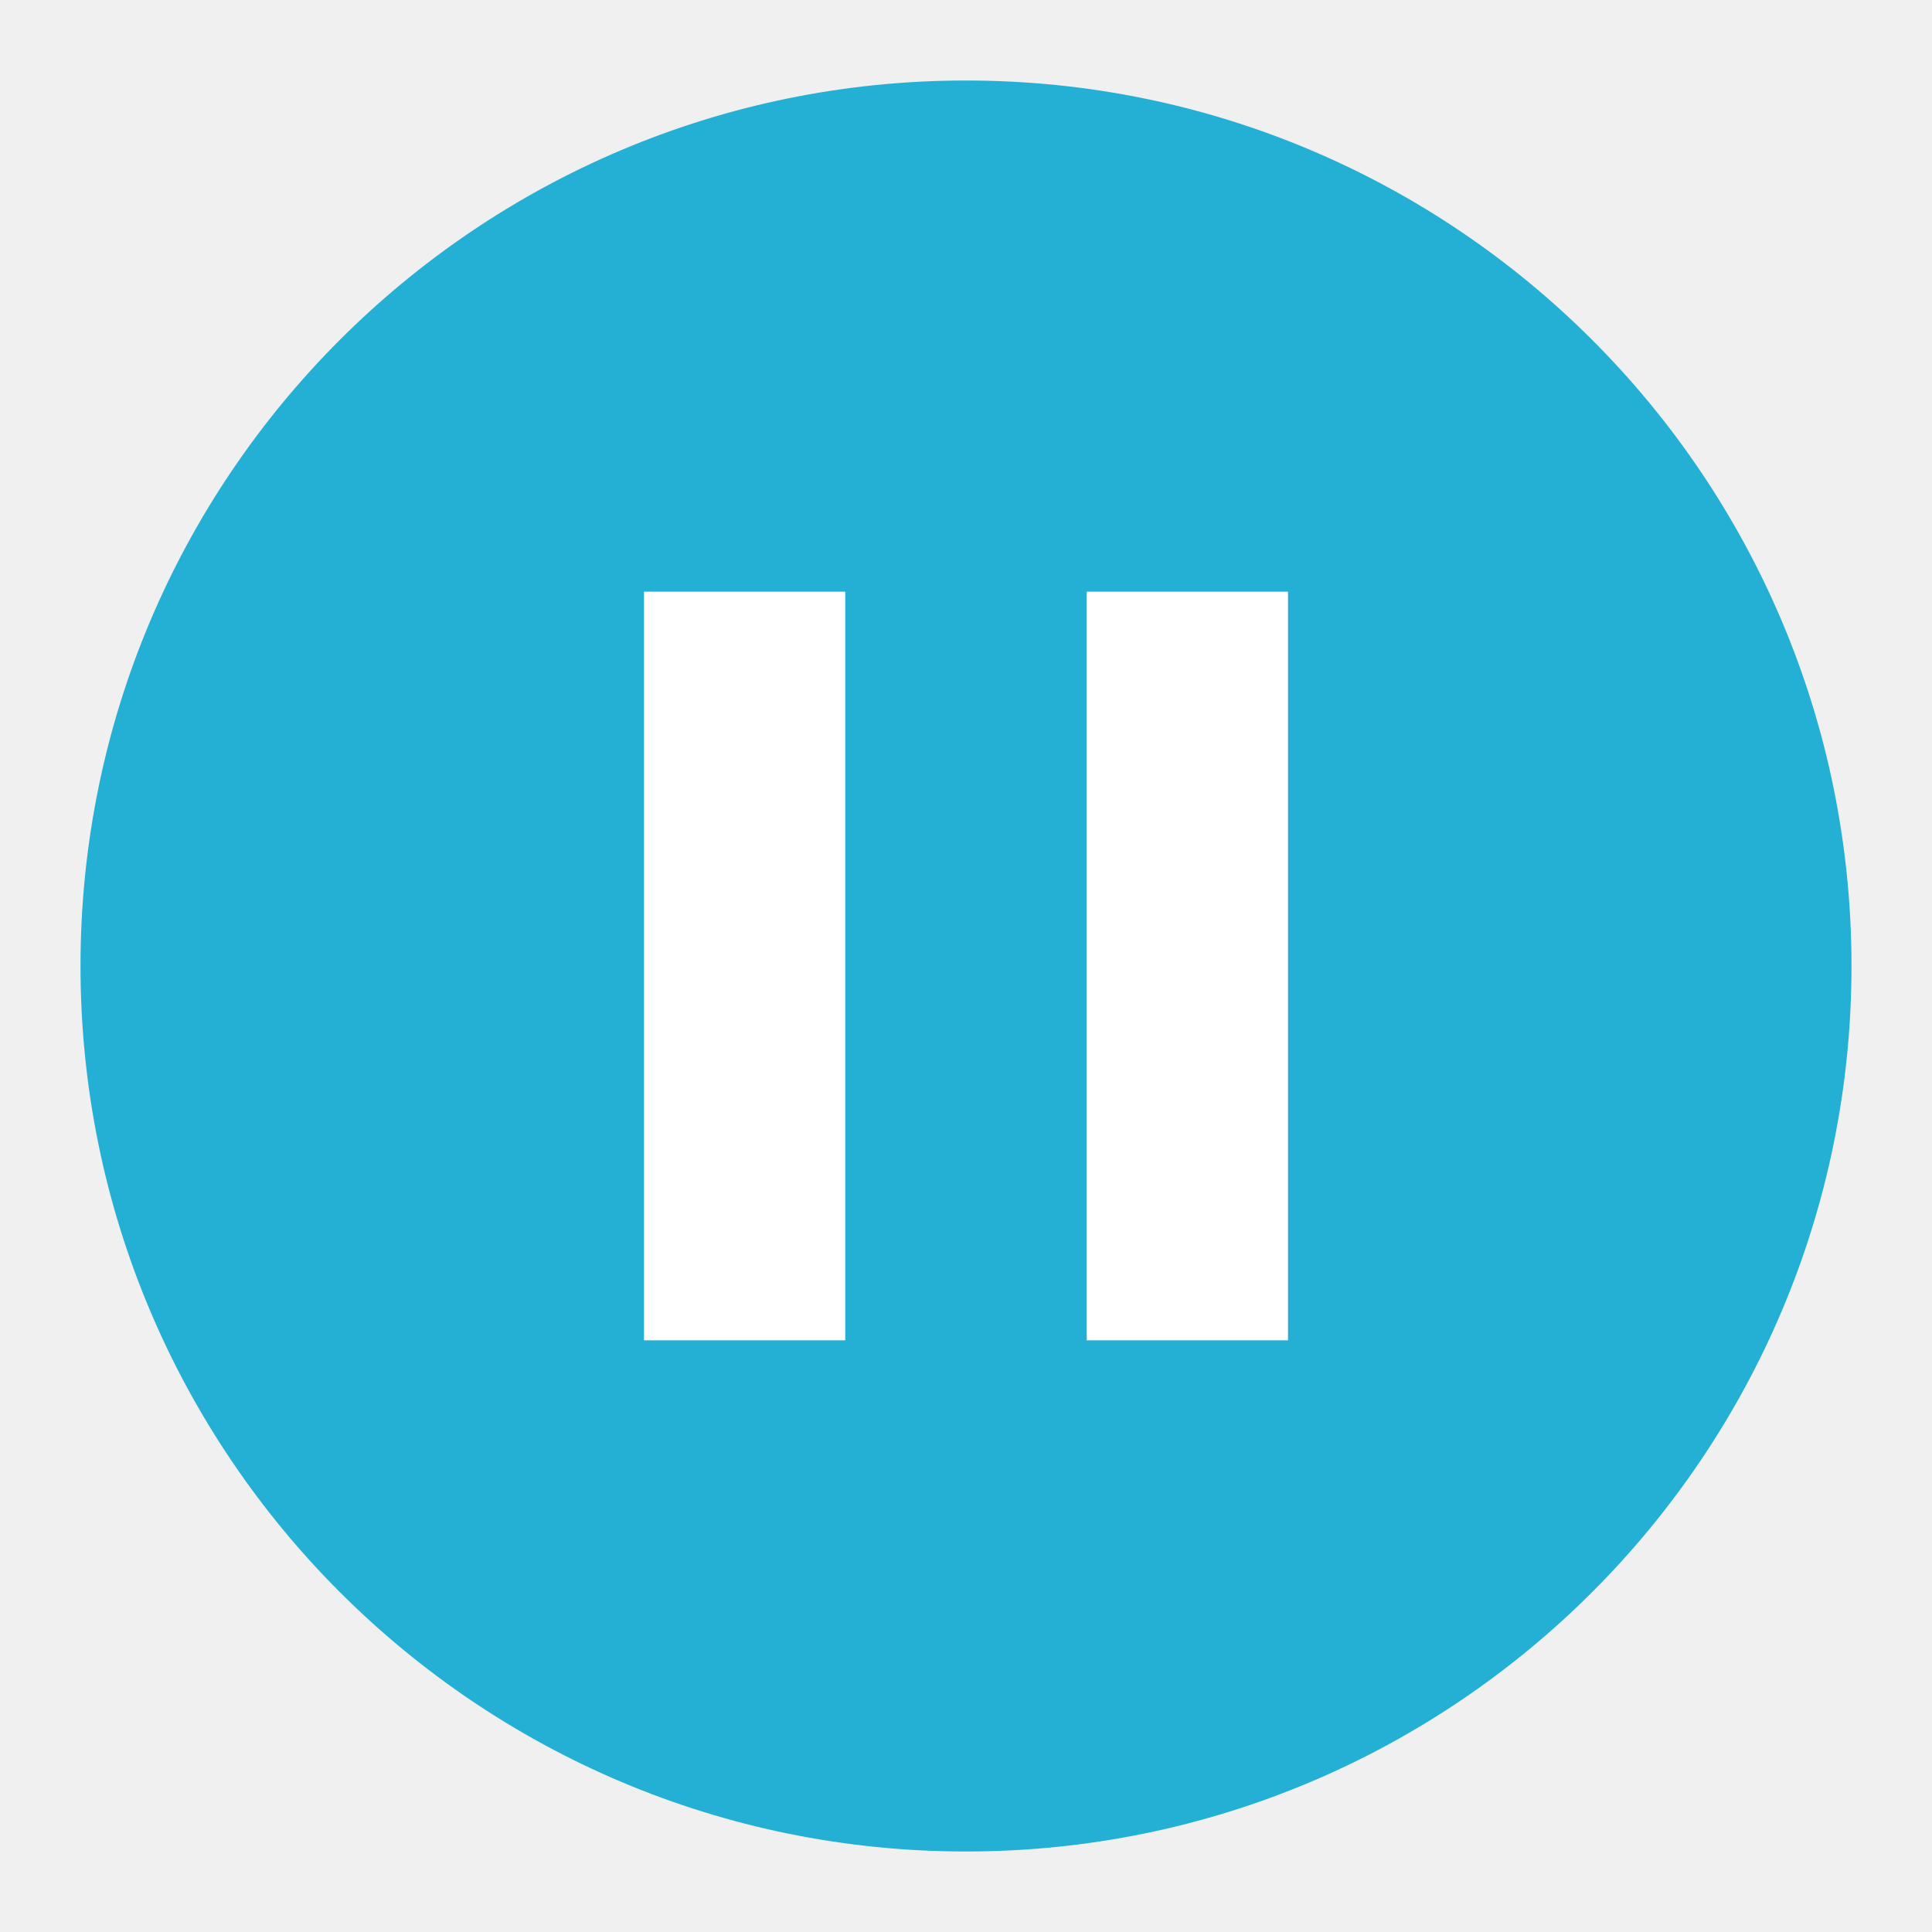
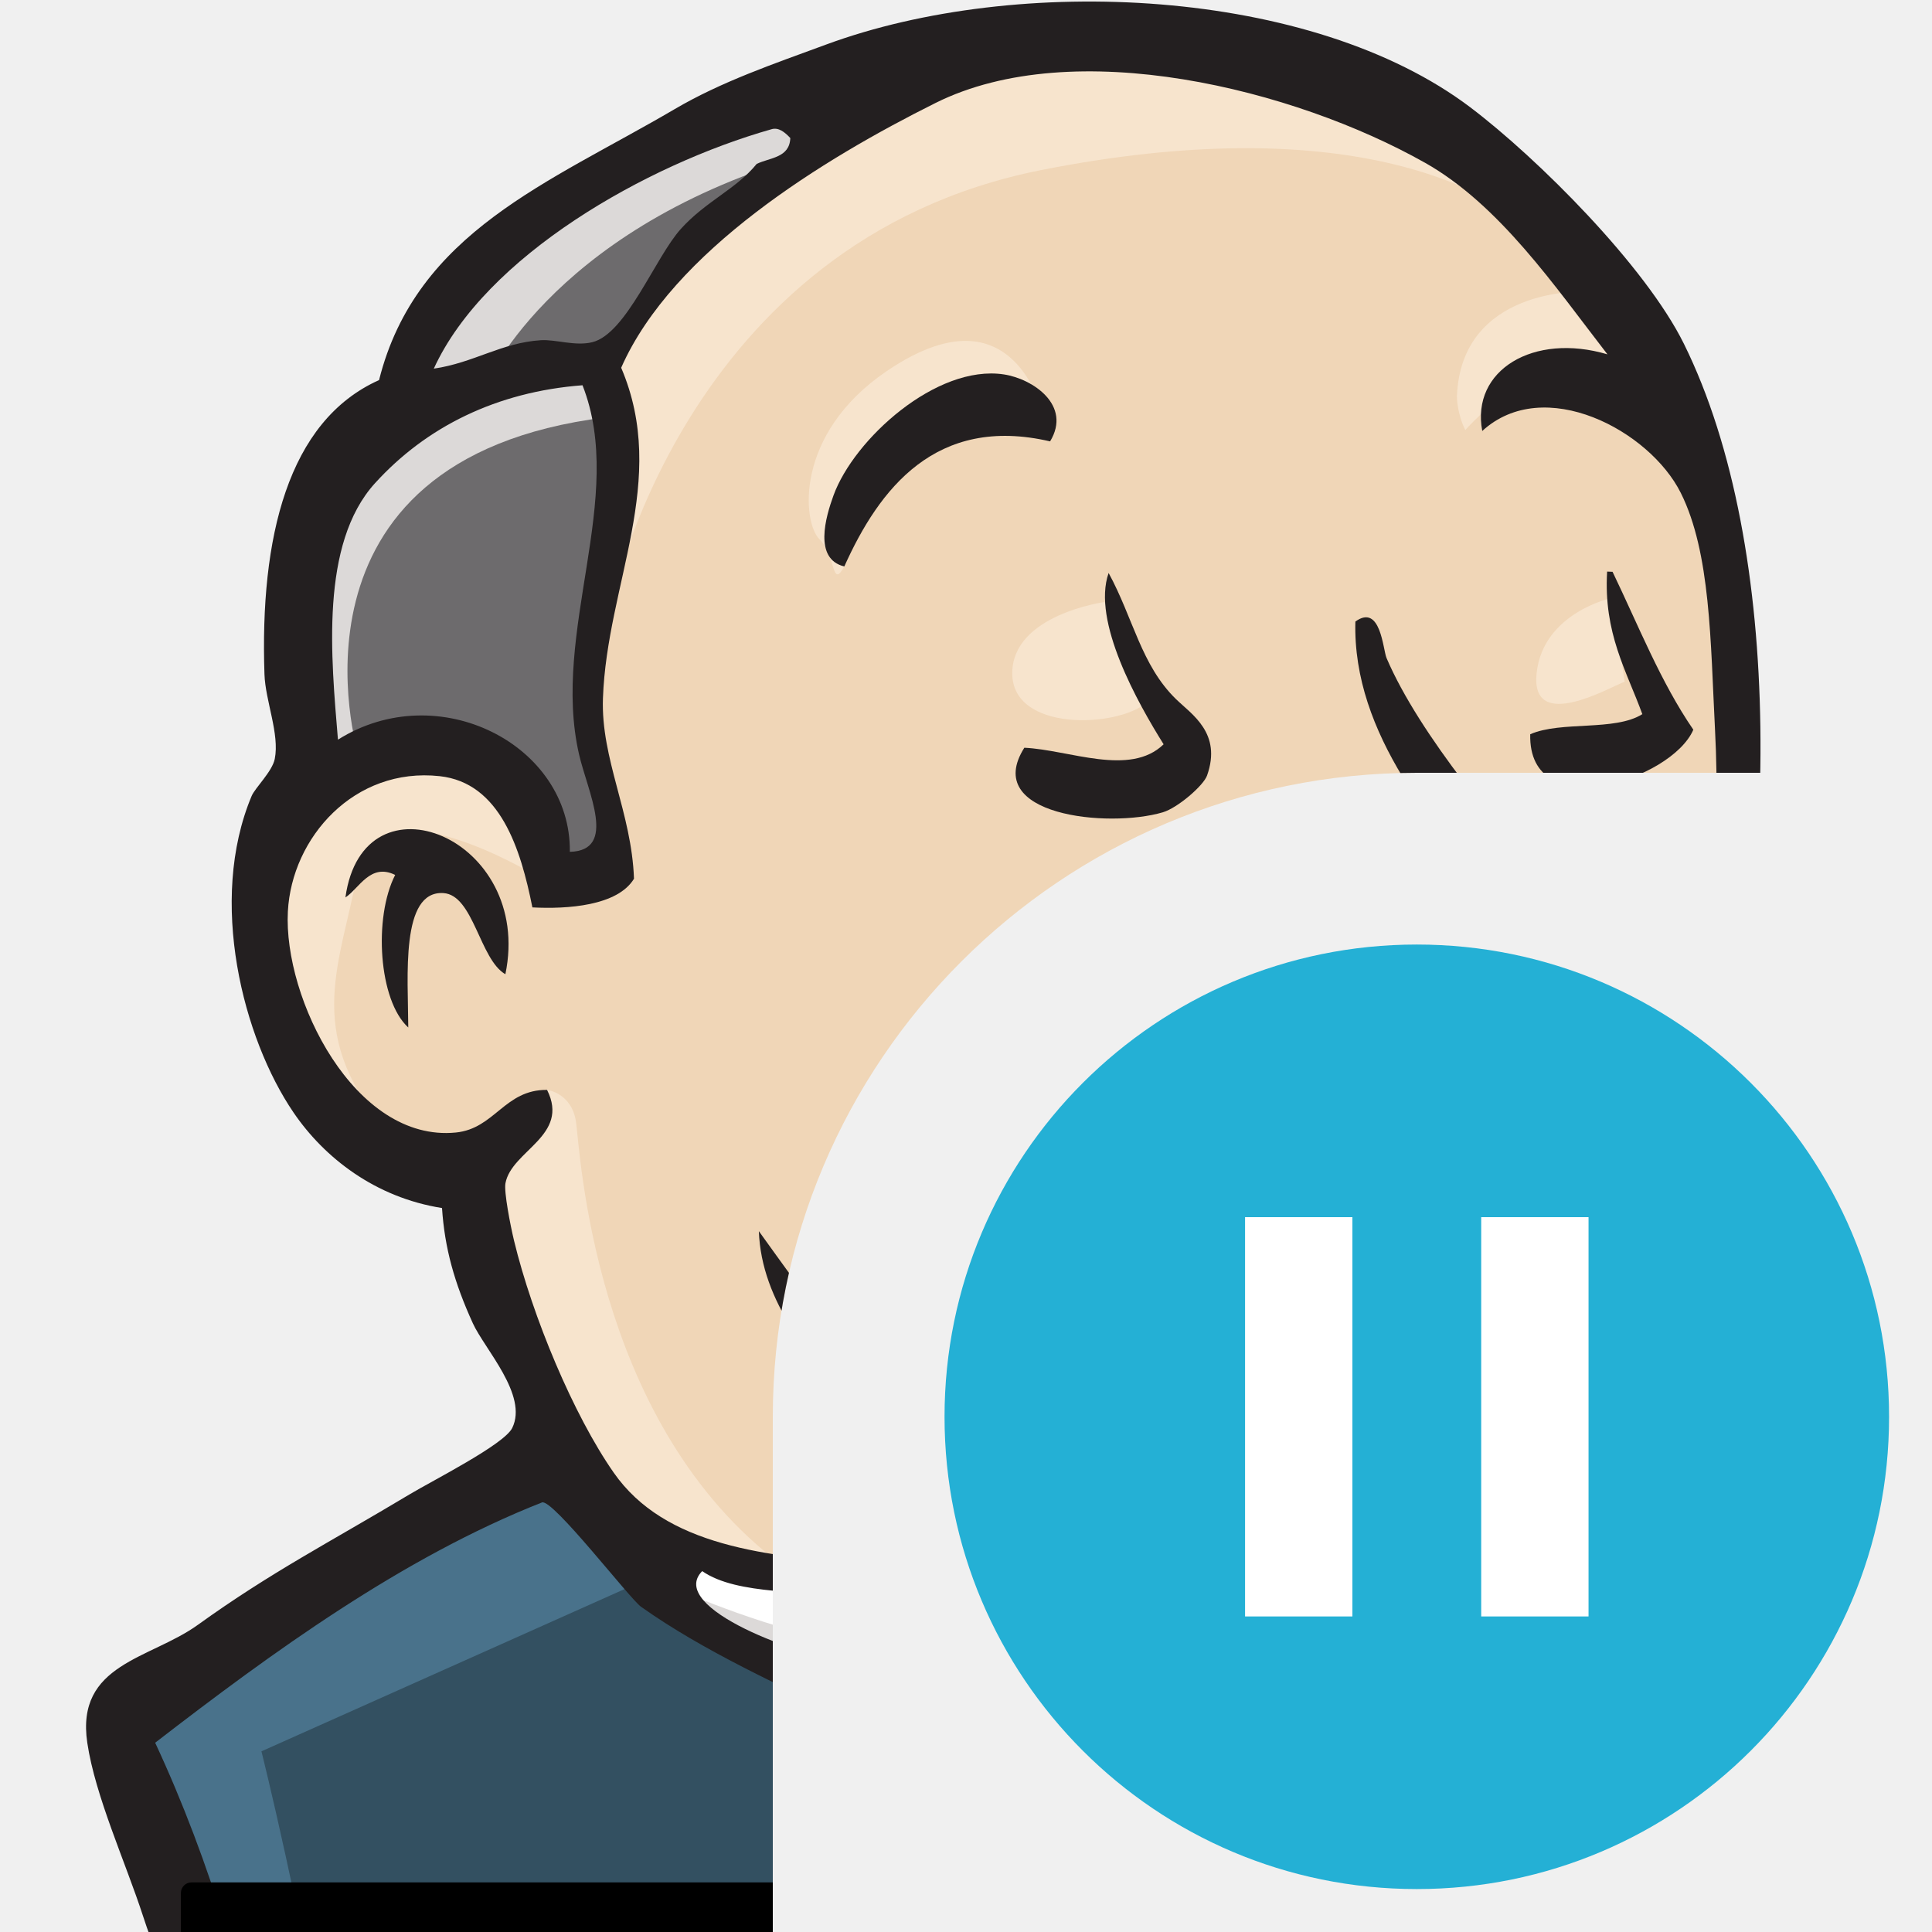
- <svg xmlns="http://www.w3.org/2000/svg" viewBox="0 0 24 24">
-   <g transform="translate(12 12)">
+ <svg xmlns="http://www.w3.org/2000/svg" version="1.1" width="180" height="180" xml:space="preserve">
+   <defs>
+     <clipPath id="cut-status">
+       <path d="M 0 0 V 180 H 72 V 132 A 60 60, 0, 0, 1, 132 72 H 180 V 0 Z" />
+     </clipPath>
+   </defs>
+   <g clip-path="url(#cut-status)">
+     <g transform="matrix(1.25,0,0,-1.25,0,180)" style="display:inline">
+       <path style="fill:#f0d6b7;fill-opacity:1;fill-rule:evenodd;stroke:none" d="m 107.965,30.661 -12.506,-1.876 -16.883,-1.876 -10.943,-0.312 -10.629,0.312 -8.129,2.501 -7.191,7.816 -5.628,15.945 -1.25,3.439 -7.503,2.501 -4.377,7.191 -3.126,10.317 3.44,9.067 8.128,2.814 6.565,-3.127 3.127,-6.878 3.752,0.626 1.25,1.563 -1.25,7.191 -0.313,9.067 1.876,12.505 -0.073,7.143 5.701,9.114 10.005,7.191 17.508,7.503 19.383,-2.814 16.883,-12.193 7.817,-12.505 5.002,-9.067 1.25,-22.51 -3.752,-19.384 -6.878,-17.195 -6.565,-9.067" />
+       <path style="fill:#335061;fill-opacity:1;fill-rule:evenodd;stroke:none" d="m 97.334,-23.425 -44.709,-1.876 0,-7.503 3.752,-26.262 -1.876,-2.189 -31.264,10.63 -2.189,3.752 -3.126,35.328 -7.19,21.26 -1.564,5.002 25.011,17.195 7.817,3.127 6.878,-8.441 5.94,-5.315 6.879,-2.188 3.126,-0.938 3.752,-16.257 2.814,-3.439 7.191,2.501 -5.003,-9.693 27.2,-12.818 -3.438,-1.876" />
+       <path style="fill:#6d6b6d;fill-opacity:1;fill-rule:evenodd;stroke:none" d="m 23.238,85.687 8.128,2.814 6.565,-3.127 3.127,-6.878 3.752,0.626 0.938,3.752 -1.876,7.19 1.876,17.196 -1.564,9.379 5.628,6.566 12.193,9.692 -3.439,4.69 -17.195,-8.441 -7.191,-5.628 -4.064,-8.754 -6.253,-8.441 -1.876,-10.005 1.251,-10.63" />
+       <path style="fill:#dcd9d8;fill-opacity:1;fill-rule:evenodd;stroke:none" d="m 36.055,115.075 c 0,0 4.69,11.567 23.448,17.195 18.759,5.628 0.938,4.065 0.938,4.065 l -20.321,-7.817 -7.817,-7.816 -3.438,-6.253 7.19,0.626" />
+       <path style="fill:#dcd9d8;fill-opacity:1;fill-rule:evenodd;stroke:none" d="m 26.676,87.875 c 0,0 -6.565,21.886 18.446,25.012 l -0.938,3.752 -17.195,-4.065 -5.003,-16.257 1.251,-10.63 3.438,2.188" />
+       <path style="fill:#f7e4cd;fill-opacity:1;fill-rule:evenodd;stroke:none" d="m 36.681,58.799 4.094,3.966 c 0,0 1.848,-0.215 2.16,-2.403 0.312,-2.189 1.25,-21.886 14.694,-32.516 1.226,-0.97 -10.004,1.564 -10.004,1.564 L 37.619,45.042" />
+       <path style="fill:#f7e4cd;fill-opacity:1;fill-rule:evenodd;stroke:none" d="m 94.209,64.739 c 0,0 0.729,9.477 3.281,8.748 2.552,-0.729 2.552,-3.281 2.552,-3.281 0,0 -6.198,-4.01 -5.833,-5.467" />
+       <path style="fill:#f7e4cd;fill-opacity:1;fill-rule:nonzero;stroke:none" d="m 120.157,99.442 c 0,0 -5.153,-1.088 -5.628,-5.628 -0.475,-4.541 5.628,-0.938 6.566,-0.626" />
+       <path style="fill:#f7e4cd;fill-opacity:1;fill-rule:nonzero;stroke:none" d="m 82.327,99.129 c 0,0 -6.879,-0.938 -6.879,-5.314 0,-4.377 7.817,-4.065 10.005,-2.189" />
+       <path style="fill:#f7e4cd;fill-opacity:1;fill-rule:evenodd;stroke:none" d="m 39.807,78.808 c 0,0 -11.881,7.191 -13.131,0.312 -1.25,-6.878 -4.065,-11.881 1.876,-19.071 l -4.064,1.25 -3.752,9.692 -1.25,9.379 7.19,7.504 8.129,-0.626 4.69,-3.752 0.313,-4.69" />
+       <path style="fill:#f7e4cd;fill-opacity:1;fill-rule:evenodd;stroke:none" d="m 45.435,98.504 c 0,0 5.315,27.512 32.203,32.827 22.136,4.375 33.765,-0.938 38.142,-5.94 0,0 -19.696,23.447 -38.455,16.257 -18.759,-7.191 -32.514,-20.322 -32.202,-28.762 0.532,-14.377 0.313,-14.382 0.313,-14.382" />
+       <path style="fill:#f7e4cd;fill-opacity:1;fill-rule:evenodd;stroke:none" d="m 117.969,122.266 c 0,0 -9.066,0.312 -9.379,-7.817 0,0 -9.4e-4,-1.25 0.625,-2.501 0,0 7.192,8.129 11.568,3.752" />
+       <path style="fill:#f7e4cd;fill-opacity:1;fill-rule:evenodd;stroke:none" d="m 78.268,111.102 c 0,0 -1.561,12.477 -12.199,5.223 -6.878,-4.69 -6.252,-11.255 -5.002,-12.505 1.25,-1.251 0.91,-3.77 1.862,-2.041 0.951,1.729 0.638,7.356 4.078,8.919 3.439,1.564 9.077,3.31 11.261,0.404" />
+       <path style="fill:#49728b;fill-opacity:1;fill-rule:evenodd;stroke:none" d="M 48.874,26.597 19.486,13.466 c 0,0 12.193,-48.46 5.94,-63.467 l -4.377,1.563 -0.313,18.446 L 12.608,5.024 9.169,14.716 39.807,35.35 48.874,26.597" />
+       <path style="fill:#49728b;fill-opacity:1;fill-rule:evenodd;stroke:none" d="m 51.896,-0.206 4.169,-5.087 0,-18.759 -5.003,0 c 0,0 -0.625,13.131 -0.625,14.695 0,1.563 0.625,7.191 0.625,7.191" />
+       <path style="fill:#49728b;fill-opacity:1;fill-rule:evenodd;stroke:none" d="m 52,-26.866 -14.069,-0.625 4.065,-2.814 10.004,-1.563" />
+       <path style="fill:#335061;fill-opacity:1;fill-rule:evenodd;stroke:none" d="m 100.148,-23.739 11.567,0.313 2.814,-28.764 -11.881,-1.563 -2.501,30.014" />
+       <path style="fill:#335061;fill-opacity:1;fill-rule:evenodd;stroke:none" d="m 103.274,-23.739 17.508,0.938 c 0,0 7.19,18.133 7.19,19.071 0,0.938 6.253,26.262 6.253,26.262 l -14.069,14.694 -2.814,2.501 -7.503,-7.503 0,-29.076 -6.566,-26.887" />
+       <path style="fill:#49728b;fill-opacity:1;fill-rule:evenodd;stroke:none" d="m 111.09,-21.55 -10.942,-2.188 1.563,-8.755 c 4.064,-1.876 10.943,3.127 10.943,3.127" />
+       <path style="fill:#49728b;fill-opacity:1;fill-rule:evenodd;stroke:none" d="m 111.403,33.162 21.885,-16.257 0.626,7.503 -16.57,15.319 -5.94,-6.565" />
+       <path style="fill:#ffffff;fill-opacity:1;fill-rule:evenodd;stroke:none" d="m 62.85,-85.332 -6.473,26.266 -3.219,19.38 -0.532,14.385 29.296,1.56 18.226,0.003 -1.657,-32.83 2.814,-25.324 -0.312,-4.69 -23.76,-1.876 -14.382,3.126" />
+       <path style="fill:#dcd9d8;fill-opacity:1;fill-rule:evenodd;stroke:none" d="m 96.083,-23.426 c 0,0 -1.563,-32.515 3.127,-55.65 0,0 -9.379,-5.941 -23.136,-7.503 l 26.262,0.938 3.126,1.876 -3.752,51.273 -0.938,10.944" />
+       <path style="fill:#ffffff;fill-opacity:1;fill-rule:evenodd;stroke:none" d="m 115.062,-49.691 12.193,3.439 23.135,1.25 3.439,10.629 -6.253,18.446 -7.19,0.938 -10.005,-3.126 -9.599,-4.687 -5.096,0.935 -3.971,-1.56" />
+       <path style="fill:#dcd9d8;fill-opacity:1;fill-rule:evenodd;stroke:none" d="m 114.841,-43.435 c 0,0 8.128,3.751 9.379,3.438 l -3.438,17.196 4.064,1.563 c 0,0 2.814,-16.257 2.814,-18.133 0,0 17.507,-0.938 19.071,-0.938 0,0 3.752,7.191 2.814,14.694 l 3.439,-10.005 0.312,-5.628 -5.002,-7.503 -5.628,-1.25 -9.379,0.313 -3.126,4.064 -10.943,-1.563 -3.439,-1.251" />
+       <path style="fill:#ffffff;fill-opacity:1;fill-rule:nonzero;stroke:none" d="M 102.556,-21.241 95.678,-3.733 88.487,6.585 c 0,0 1.563,4.377 3.752,4.377 2.189,0 7.191,0 7.191,0 L 106.307,8.46 105.683,-3.107 102.556,-21.241" />
+       <path style="fill:#dcd9d8;fill-opacity:1;fill-rule:evenodd;stroke:none" d="m 103.9,-15.297 c 0,0 -8.755,16.882 -8.755,19.383 0,0 1.563,3.752 3.752,2.814 2.189,-0.938 6.879,-3.438 6.879,-3.438 l 0,5.94 -10.63,2.189 -7.19,-0.938 12.193,-28.763 2.501,-0.313" />
+       <path style="fill:#ffffff;fill-opacity:1;fill-rule:nonzero;stroke:none" d="m 65.664,25.968 -8.661,0.942 -8.129,2.501 0,-2.814 3.972,-4.38 12.506,-5.628" />
+       <path style="fill:#dcd9d8;fill-opacity:1;fill-rule:evenodd;stroke:none" d="m 51.689,25.031 c 0,0 9.693,-4.065 12.819,-3.127 l 0.311,-3.748 -8.752,1.872 -5.315,3.752 0.938,1.251" />
+       <path style="fill:#d33833;fill-opacity:1;fill-rule:evenodd;stroke:none" d="m 115.028,9.897 c -5.305,0.156 -10.098,0.786 -14.294,1.97 0.285,1.72 -0.249,3.408 0.18,4.647 1.17,0.842 3.13,0.829 4.898,1.027 -1.529,0.751 -3.677,1.049 -5.441,0.614 -0.041,1.194 -0.577,1.934 -0.901,2.868 2.983,1.065 10.024,8.044 13.985,5.733 1.887,-1.099 2.689,-7.378 2.835,-10.431 0.122,-2.532 -0.23,-5.087 -1.262,-6.429" />
+       <path style="fill:none;stroke:#d33833;stroke-width:2;stroke-linecap:butt;stroke-linejoin:miter;stroke-miterlimit:4;stroke-opacity:1;stroke-dasharray:none" d="m 115.028,9.897 c -5.305,0.156 -10.098,0.786 -14.294,1.97 0.285,1.72 -0.249,3.408 0.18,4.647 1.17,0.842 3.13,0.829 4.898,1.027 -1.529,0.751 -3.677,1.049 -5.441,0.614 -0.041,1.194 -0.577,1.934 -0.901,2.868 2.983,1.065 10.024,8.044 13.985,5.733 1.887,-1.099 2.689,-7.378 2.835,-10.431 0.122,-2.532 -0.23,-5.087 -1.262,-6.429 z" />
+       <path style="fill:#d33833;fill-opacity:1;fill-rule:evenodd;stroke:none" d="m 89.66,18.569 c -0.014,-0.401 -0.031,-0.806 -0.047,-1.211 -1.656,-1.088 -4.33,-1.075 -6.148,-1.989 2.68,-0.117 4.789,-0.763 6.614,-1.672 -0.04,-1.011 -0.079,-2.021 -0.118,-3.032 C 86.925,8.586 84.152,5.491 80.577,3.542 78.887,2.62 72.955,0.248 71.157,0.667 70.14,0.904 70.048,2.166 69.641,3.356 68.775,5.905 66.78,9.961 66.606,13.797 c -0.222,4.845 -0.711,12.966 4.511,11.968 4.213,-0.804 9.112,-2.744 12.374,-4.526 1.993,-1.09 3.146,-2.437 6.17,-2.669" />
+       <path style="fill:none;stroke:#d33833;stroke-width:2;stroke-linecap:butt;stroke-linejoin:miter;stroke-miterlimit:4;stroke-opacity:1;stroke-dasharray:none" d="m 89.66,18.569 c -0.014,-0.401 -0.031,-0.806 -0.047,-1.211 -1.656,-1.088 -4.33,-1.075 -6.148,-1.989 2.68,-0.117 4.789,-0.763 6.614,-1.672 -0.04,-1.011 -0.079,-2.021 -0.118,-3.032 C 86.925,8.586 84.152,5.491 80.577,3.542 78.887,2.62 72.955,0.248 71.157,0.667 70.14,0.904 70.048,2.166 69.641,3.356 68.775,5.905 66.78,9.961 66.606,13.797 c -0.222,4.845 -0.711,12.966 4.511,11.968 4.213,-0.804 9.112,-2.744 12.374,-4.526 1.993,-1.09 3.146,-2.437 6.17,-2.669 z" />
+       <path style="fill:#d33833;fill-opacity:1;fill-rule:evenodd;stroke:none" d="m 92.675,12.788 c -0.463,2.639 -0.999,3.392 -0.792,5.695 7.039,4.693 8.361,-8.061 0.792,-5.695" />
+       <path style="fill:none;stroke:#d33833;stroke-width:2;stroke-linecap:butt;stroke-linejoin:miter;stroke-miterlimit:4;stroke-opacity:1;stroke-dasharray:none" d="m 92.675,12.788 c -0.463,2.639 -0.999,3.392 -0.792,5.695 7.039,4.693 8.361,-8.061 0.792,-5.695 z" />
+       <path style="fill:#ef3d3a;fill-opacity:1;fill-rule:evenodd;stroke:none" d="m 102.868,10.649 c 0,0 -2.189,3.127 -0.626,4.065 1.564,0.938 3.127,-9.38e-4 4.065,1.563 0.938,1.564 0,2.501 0.312,4.377 0.312,1.876 1.877,2.189 3.439,2.501 1.563,0.312 5.941,0.938 6.565,-0.626 l -1.876,5.628 -3.752,1.25 -11.881,-6.878 -0.626,-3.439 0,-6.878" />
+       <path style="fill:#ef3d3a;fill-opacity:1;fill-rule:evenodd;stroke:none" d="M 70.041,0.331 C 69.665,5.21 69.268,10.083 68.825,14.957 c -0.662,7.278 1.748,6.008 8.057,6.008 0.964,0 5.933,-1.149 6.289,-1.876 1.705,-3.483 -2.851,-2.709 1.964,-5.335 4.065,-2.216 11.246,1.346 9.603,6.273 -0.919,1.095 -4.789,0.341 -6.176,1.061 -2.442,1.266 -4.885,2.532 -7.327,3.799 C 78.128,26.5 70.946,28.85 67.632,26.597 59.238,20.888 68.162,6.623 71.157,0.667" />
+       <path style="fill:#231f20;fill-opacity:1;fill-rule:evenodd;stroke:none" d="m 78.268,111.102 c -8.521,1.985 -12.755,-3.566 -15.338,-9.323 -2.306,0.559 -1.389,3.695 -0.806,5.294 1.525,4.194 7.672,9.778 12.694,9.021 2.161,-0.325 5.086,-2.302 3.45,-4.992" />
+       <path style="fill:#231f20;fill-opacity:1;fill-rule:evenodd;stroke:none" d="m 119.786,101.398 c 0.134,-0.006 0.27,-0.01 0.404,-0.016 1.926,-4 3.592,-8.238 6.021,-11.769 -1.627,-3.79 -12.322,-7.144 -12.157,-0.339 2.313,1.011 6.306,0.206 8.356,1.498 -1.186,3.254 -2.896,6.023 -2.624,10.626" />
+       <path style="fill:#231f20;fill-opacity:1;fill-rule:evenodd;stroke:none" d="m 82.63,101.294 c 1.827,-3.349 2.422,-6.868 5.019,-9.4 1.17,-1.14 3.444,-2.529 2.317,-5.698 -0.264,-0.748 -2.189,-2.414 -3.301,-2.742 -4.06,-1.199 -13.521,-0.248 -10.317,4.814 3.358,-0.157 7.871,-2.181 10.381,0.257 -1.927,3.081 -5.364,9.177 -4.099,12.768" />
+       <path style="fill:#231f20;fill-opacity:1;fill-rule:evenodd;stroke:none" d="m 118.262,67.253 c -6.113,-3.927 -12.93,-8.197 -22.947,-7.207 -2.14,1.861 -2.956,6.002 -0.877,8.737 1.082,-1.861 0.402,-5.283 3.419,-5.798 5.684,-0.973 12.299,3.477 16.387,5.032 2.535,4.274 -0.219,5.846 -2.502,8.597 -4.676,5.636 -10.947,12.622 -10.72,21.059 1.89,1.37 2.053,-2.092 2.324,-2.722 2.441,-5.714 8.586,-13.021 13.07,-17.912 1.101,-1.204 2.914,-2.36 3.116,-3.156 0.582,-2.316 -1.513,-5.09 -1.27,-6.63" />
+       <path style="fill:#231f20;fill-opacity:1;fill-rule:evenodd;stroke:none" d="m 37.668,71.387 c -1.916,1.094 -2.372,5.911 -4.622,6.048 -3.215,0.195 -2.629,-6.249 -2.616,-10.018 -2.213,2.009 -2.602,8.195 -0.976,11.371 -1.853,0.91 -2.68,-1.004 -3.708,-1.678 1.321,9.595 14.036,4.45 11.922,-5.723" />
+       <path style="fill:#231f20;fill-opacity:1;fill-rule:evenodd;stroke:none" d="m 122.155,63.257 c -2.846,-5.417 -6.871,-11.382 -15.222,-11.555 -0.17,1.749 -0.3,4.411 0.009,5.464 6.384,0.613 10.325,3.862 15.212,6.091" />
+       <path style="fill:#231f20;fill-opacity:1;fill-rule:evenodd;stroke:none" d="m 82.149,59.745 c 5.326,-2.801 15.114,-3.102 22.353,-2.89 0.388,-1.586 0.379,-3.545 0.394,-5.479 -9.305,-0.464 -20.307,1.838 -22.747,8.369" />
+       <path style="fill:#231f20;fill-opacity:1;fill-rule:evenodd;stroke:none" d="m 81.136,54.523 c 3.683,-9.247 16.341,-8.182 27.016,-7.927 -0.47,-1.201 -1.488,-2.619 -2.755,-3.132 -3.421,-1.392 -12.855,-2.448 -17.604,0.074 -3.012,1.601 -4.947,5.219 -6.597,7.339 -0.797,1.024 -4.765,3.64 -0.06,3.646" />
+       <path style="fill:#81b0c4;fill-opacity:1;fill-rule:evenodd;stroke:none" d="m 117.818,3.516 c -4.322,-7.402 -8.457,-15.005 -13.585,-21.534 2.15,6.321 3.07,16.9 3.394,24.965 4.497,2.105 8.348,-0.474 10.191,-3.431" />
+       <path style="fill:#231f20;fill-opacity:1;fill-rule:evenodd;stroke:none" d="m 141.074,-23.089 c -4.839,-0.969 -8.239,-5.671 -12.959,-5.37 2.594,3.657 7.14,5.199 12.959,5.37" />
+       <path style="fill:#231f20;fill-opacity:1;fill-rule:evenodd;stroke:none" d="m 143.209,-30.661 c -3.944,-0.417 -8.576,-1.055 -12.577,-0.726 1.894,2.893 9.19,1.895 12.577,0.726" />
+       <path style="fill:#231f20;fill-opacity:1;fill-rule:evenodd;stroke:none" d="m 144.576,-37.19 c -4.433,-0.096 -9.942,-0.008 -14.155,0.346 2.492,2.677 11.28,0.993 14.155,-0.346" />
+       <path style="fill:#dcd9d8;fill-opacity:1;fill-rule:evenodd;stroke:none" d="m 109.478,-55.057 c 0.636,-5.567 2.843,-11.207 2.566,-17.304 -2.451,-0.827 -3.859,-1.549 -7.142,-1.545 -0.232,5.181 -0.925,13.102 -0.718,18.041 1.615,-0.107 3.997,1.154 5.294,0.808" />
+       <path style="fill:#f0d6b7;fill-opacity:1;fill-rule:evenodd;stroke:none" d="m 102.331,26.985 c -2.226,-1.453 -4.121,-3.267 -6.259,-4.818 -4.74,-0.234 -7.327,0.328 -10.81,3.05 0.057,0.219 0.407,0.121 0.42,0.389 5.074,-2.261 11.524,0.921 16.648,1.379" />
+       <path style="fill:#81b0c4;fill-opacity:1;fill-rule:evenodd;stroke:none" d="m 75.694,-7.603 c 1.394,6.041 6.857,9.17 11.817,12.497 5.12,-6.498 8.234,-14.855 11.663,-22.919 -8.102,2.442 -16.38,6.405 -23.481,10.422" />
+       <path style="fill:#231f20;fill-opacity:1;fill-rule:evenodd;stroke:none" d="m 104.184,-55.865 c -0.207,-4.939 0.486,-12.86 0.718,-18.041 3.284,-0.004 4.692,0.718 7.142,1.545 0.277,6.097 -1.93,11.737 -2.566,17.304 -1.297,0.346 -3.679,-0.914 -5.294,-0.808 z m -51.13,28.09 c 2.165,-19.906 5.301,-36.639 11.054,-54.266 12.766,-3.876 28.157,-4.214 39.441,-0.716 -2.072,9.949 -1.167,22.061 -2.378,32.677 -0.913,7.98 -0.447,16.009 -1.699,24.15 -13.673,2.845 -33,0.665 -46.418,-1.845 z m 49.651,1.72 c -0.115,-8.549 0.383,-16.982 1.035,-25.542 3.283,0.493 5.51,0.822 8.56,1.49 -0.99,8.241 -0.869,17.513 -2.886,24.803 -2.332,-0.022 -4.385,0.027 -6.71,-0.751 z m 16.653,1.378 c -1.558,0.357 -3.372,0.014 -4.86,-0.015 0.7,-6.969 2.397,-14.659 2.995,-21.974 2.342,-0.073 3.593,1.032 5.52,1.403 0.103,6.421 -0.561,15.268 -3.654,20.586 z m 25.215,-23.038 c 4.882,1.186 7.952,7.165 6.586,13.305 -0.916,4.127 -2.548,11.898 -4.295,14.538 -1.291,1.953 -4.79,4.509 -7.584,2.72 -4.545,-2.91 -12.552,-3.755 -15.867,-7.278 1.662,-5.534 2.178,-13.135 2.863,-20.146 5.678,-0.354 12.665,1.563 17.387,-0.471 -3.297,-1.068 -7.575,-1.076 -10.423,-2.633 2.328,-1.124 7.778,-0.897 11.332,-0.034 z M 99.174,-18.026 C 95.745,-9.961 92.631,-1.605 87.511,4.893 82.551,1.567 77.088,-1.562 75.694,-7.603 82.794,-11.621 91.073,-15.583 99.174,-18.026 z m 8.453,24.972 c -0.325,-8.065 -1.245,-18.644 -3.394,-24.965 5.128,6.529 9.263,14.132 13.585,21.534 -1.842,2.957 -5.693,5.535 -10.191,3.431 z M 98.045,10.351 C 96.103,10.56 94.454,8.118 91.928,9.174 91.349,8.535 90.823,7.841 90.233,7.217 c 5.579,-6.723 8.114,-16.262 12.423,-24.163 2.312,7.59 2.046,15.904 2.555,24.188 -3.177,-0.202 -4.939,2.873 -7.166,3.109 z m -6.161,8.132 c -0.207,-2.303 0.328,-3.056 0.792,-5.695 7.569,-2.366 6.248,10.388 -0.792,5.695 z M 83.49,21.239 C 80.229,23.021 75.329,24.961 71.117,25.765 65.895,26.764 66.384,18.643 66.606,13.797 66.78,9.961 68.775,5.905 69.641,3.356 70.048,2.166 70.14,0.904 71.157,0.667 72.955,0.248 78.887,2.62 80.577,3.542 c 3.575,1.949 6.348,5.044 9.384,7.123 0.039,1.011 0.078,2.021 0.118,3.032 -1.825,0.91 -3.935,1.555 -6.614,1.672 1.818,0.914 4.492,0.901 6.148,1.989 0.016,0.405 0.033,0.809 0.047,1.211 -3.024,0.233 -4.177,1.579 -6.17,2.669 z m -31.152,5.659 c -2.707,-2.748 7.592,-6.494 10.871,-6.696 -0.018,1.739 0.991,3.378 0.788,4.626 -3.895,0.684 -9.013,0.233 -11.659,2.07 z m 33.345,-1.291 c -0.013,-0.268 -0.363,-0.171 -0.42,-0.389 3.483,-2.722 6.069,-3.285 10.81,-3.05 2.138,1.551 4.033,3.365 6.259,4.818 -5.124,-0.458 -11.574,-3.64 -16.648,-1.379 z m 30.606,-9.281 c -0.146,3.053 -0.948,9.331 -2.835,10.431 -3.961,2.312 -11.002,-4.668 -13.985,-5.733 0.325,-0.934 0.86,-1.674 0.901,-2.868 1.764,0.434 3.912,0.137 5.441,-0.614 -1.768,-0.198 -3.728,-0.185 -4.898,-1.027 -0.429,-1.239 0.105,-2.927 -0.18,-4.647 4.196,-1.184 8.989,-1.814 14.294,-1.97 1.032,1.341 1.383,3.896 1.262,6.429 z M 47.781,24.239 C 46.931,24.845 41.181,32.327 40.393,32.016 29.988,27.913 20.259,20.818 11.565,14.107 c 8.289,-17.787 11.635,-39.579 12.227,-60.582 9.496,-4.441 17.836,-10.844 30.722,-11.512 -1.491,10.55 -2.852,19.962 -3.699,29.895 -3.238,1.365 -7.883,-0.062 -10.913,0.423 -0.026,3.651 4.627,1.599 5.015,4.054 0.292,1.857 -2.56,1.998 -1.631,4.922 2.369,-0.861 3.613,-2.763 6.139,-3.477 2.308,5.05 -0.032,13.985 0.3,18.205 0.063,0.792 0.396,4.39 2.171,3.759 1.571,-0.559 -0.09,-9.569 0.082,-13.563 0.157,-3.68 -0.444,-7.241 1.046,-9.552 12.451,1.695 25.104,2.79 38.576,3.16 -2.964,1.272 -6.485,2.475 -10.345,4.651 -2.093,1.18 -8.689,3.634 -9.293,5.622 -0.964,3.167 2.528,4.854 3.125,7.57 -6.285,-3.428 -7.511,3.286 -8.998,8.042 -1.347,4.308 -2.114,7.526 -2.445,10.011 -5.414,2.581 -11.203,5.195 -15.863,8.505 z m 63.009,6.872 c 8.669,4.204 10.232,-15.711 6.834,-22.127 0.525,-1.913 2.332,-2.646 3.069,-4.366 -4.838,-8.666 -10.211,-16.756 -15.148,-25.32 3.672,2.286 8.917,0.409 13.238,2.12 1.579,0.625 2.723,4.24 3.919,7.133 3.289,7.958 6.743,17.991 8.279,25.586 0.347,1.73 1.292,5.501 1.08,7.041 -0.378,2.758 -4.119,4.802 -6.022,6.507 -3.506,3.15 -5.714,5.921 -9.371,8.866 -1.483,-2.189 -4.665,-3.66 -5.878,-5.44 z M 27.955,107.991 c -4.131,-4.545 -3.266,-13.062 -2.766,-19.121 7.467,4.697 17.377,-0.371 17.284,-8.361 3.565,0.095 1.332,4.452 0.687,7.26 -2.107,9.169 3.55,19.131 0.257,27.516 -6.395,-0.485 -11.649,-3.097 -15.461,-7.294 z m 29.558,26.38 c -9.352,-2.651 -21.337,-9.446 -25.18,-17.847 2.976,0.432 5.041,1.933 7.977,2.119 1.109,0.072 2.563,-0.465 3.838,-0.148 2.541,0.63 4.685,6.327 6.602,8.447 1.869,2.07 4.114,2.954 5.651,4.842 0.987,0.476 2.447,0.444 2.504,1.927 -0.428,0.458 -0.879,0.807 -1.392,0.661 z m 48.681,-2.493 c -9.707,5.477 -26.136,9.596 -36.462,4.449 -8.331,-4.154 -19.593,-11.027 -23.433,-19.737 3.587,-8.405 -1.062,-16.106 -1.359,-24.639 -0.158,-4.541 2.138,-8.504 2.314,-13.447 -1.227,-2.025 -4.977,-2.274 -7.573,-2.136 -0.874,4.373 -2.403,9.287 -6.906,9.781 -6.371,0.697 -11.03,-4.576 -11.319,-10.086 -0.343,-6.48 4.977,-17.22 12.517,-16.475 2.913,0.288 3.628,3.208 6.802,3.178 1.72,-3.432 -2.653,-4.51 -3.103,-6.964 -0.117,-0.634 0.363,-3.112 0.642,-4.274 1.37,-5.659 4.423,-12.982 7.428,-17.29 3.814,-5.464 11.307,-6.288 19.369,-6.823 1.44,3.102 6.744,2.847 10.2,2.035 -4.142,1.64 -7.993,5.617 -11.184,9.137 -3.666,4.039 -7.379,8.371 -7.566,13.65 6.927,-9.61 12.65,-18.003 25.246,-22.23 9.531,-3.196 20.662,1.465 27.986,6.608 3.039,2.138 4.853,5.529 7.013,8.634 8.082,11.626 11.854,28.219 11.024,44.303 -0.341,6.633 -0.326,13.244 -2.552,17.706 -2.326,4.666 -10.193,8.841 -14.799,4.62 -0.854,4.538 3.83,7.344 9.331,5.711 -3.922,5.062 -8.039,11.144 -13.614,14.29 z m 18.084,-149.662 c 7.585,3.771 21.757,10.149 26.512,-0.014 1.755,-3.746 3.814,-10.079 4.722,-13.946 1.284,-5.456 -1.392,-16.923 -7,-18.754 -4.953,-1.617 -10.733,-1.518 -16.699,-0.32 -0.703,0.584 -1.485,1.603 -2.032,2.665 -4.26,0.165 -8.249,-0.229 -11.614,-1.98 0.319,-3.15 -1.812,-3.656 -3.81,-4.305 -1.481,-5.872 2.963,-13.541 1.899,-18.896 -0.759,-3.815 -5.452,-4.405 -8.902,-5.118 -0.113,-2.12 0.151,-3.889 0.386,-5.683 -0.789,-2.906 -4.327,-4.561 -7.679,-4.966 -11.029,-1.326 -27.775,-1.922 -38.384,1.893 -2.96,7.261 -5.292,16.093 -7.758,24.384 -10.346,-1.105 -18.715,4.464 -26.603,8.113 -2.731,1.266 -6.51,1.964 -7.53,4.138 -0.989,2.105 -0.584,6.139 -0.83,9.95 -0.625,9.733 -1.16,19.121 -3.73,29.086 C 14.075,-7.065 12.063,-3.119 10.66,1.19 9.363,5.183 7.097,10.119 6.506,14.101 c -0.876,5.902 4.682,6.231 8.235,8.788 5.494,3.955 9.806,6.142 15.756,9.712 1.762,1.057 7.077,3.733 7.681,4.965 1.202,2.443 -2.063,5.888 -2.935,7.804 -1.381,3.029 -2.1,5.601 -2.298,8.59 -4.991,0.789 -8.775,3.759 -11.06,7.109 -3.781,5.543 -6.402,15.798 -3.131,23.599 0.257,0.614 1.536,1.822 1.725,2.766 0.372,1.858 -0.701,4.329 -0.767,6.305 -0.344,10.139 1.715,18.875 8.541,21.932 2.771,11.038 12.688,14.709 22.032,20.195 3.493,2.05 7.343,3.361 11.319,4.824 14.264,5.25 36.15,4.261 47.988,-4.692 5.02,-3.797 13.044,-11.813 15.914,-17.617 7.58,-15.323 7.042,-40.931 1.74,-59.571 -0.713,-2.502 -1.746,-6.181 -3.19,-9.187 -1.006,-2.099 -4.134,-6.299 -3.755,-8.152 0.391,-1.916 7.132,-7.034 8.577,-8.428 2.603,-2.511 7.548,-5.843 7.948,-9.012 0.431,-3.372 -1.486,-7.985 -2.456,-11.238 -3.245,-10.858 -6.412,-20.895 -10.091,-30.576" />
+       <path style="fill:#f7e4cd;fill-opacity:1;fill-rule:evenodd;stroke:none" d="m 73.674,57.38 c 0.411,0.548 2.674,1.38 5.839,-0.144 0,0 -3.752,-0.626 -3.44,-6.881 l -1.563,0.313 c 0,0 -1.616,5.672 -0.836,6.712" />
+       <path style="fill:#1d1919;fill-opacity:1;fill-rule:evenodd;stroke:none" d="m 101.086,3.617 c 0,-0.949 -0.77,-1.719 -1.72,-1.719 -0.949,0 -1.719,0.77 -1.719,1.719 0,0.949 0.77,1.72 1.719,1.72 0.95,0 1.72,-0.771 1.72,-1.72" />
+       <path style="fill:#1d1919;fill-opacity:1;fill-rule:evenodd;stroke:none" d="m 102.805,-4.355 c 0,-0.949 -0.77,-1.719 -1.72,-1.719 -0.949,0 -1.719,0.77 -1.719,1.719 0,0.949 0.77,1.72 1.719,1.72 0.95,0 1.72,-0.771 1.72,-1.72" />
+       <rect style="fill:#000000;fill-opacity:1;stroke:none" width="70.412" height="4.12" x="16.854" y="177.378" transform="matrix(0.8,0,0,-0.8,0,144)" rx="0.983" ry="0.983" />
+       <rect style="fill:#000000;fill-opacity:1;stroke:none;display:inline" width="50.037" height="3.296" x="78.502" y="-2.097" rx="0.786" ry="0.786" transform="scale(1,-1)" />
+       <rect style="fill:#000000;fill-opacity:1;stroke:none;display:inline" width="54.831" height="3.296" x="13.483" y="-3.697" rx="0.786" ry="0.786" transform="scale(1,-1)" />
+       <rect style="fill:#000000;fill-opacity:1;stroke:none;display:inline" width="45.243" height="3.296" x="83.296" y="-3.697" rx="0.786" ry="0.786" transform="scale(1,-1)" />
+     </g>
+   </g>
+   <g transform="translate(132, 132) scale(4)">
    <circle fill="#24b0d5" r="11" />
    <g fill="#fff">
      <polygon points="-4,-4.65 -4,4.65 -4,4.65 -1.5,4.65 -1.5,-4.65" />
      <polygon points="4,-4.65 1.5,-4.65 1.5,-4.65 1.5,4.65 4,4.65" />
    </g>
  </g>
</svg>
